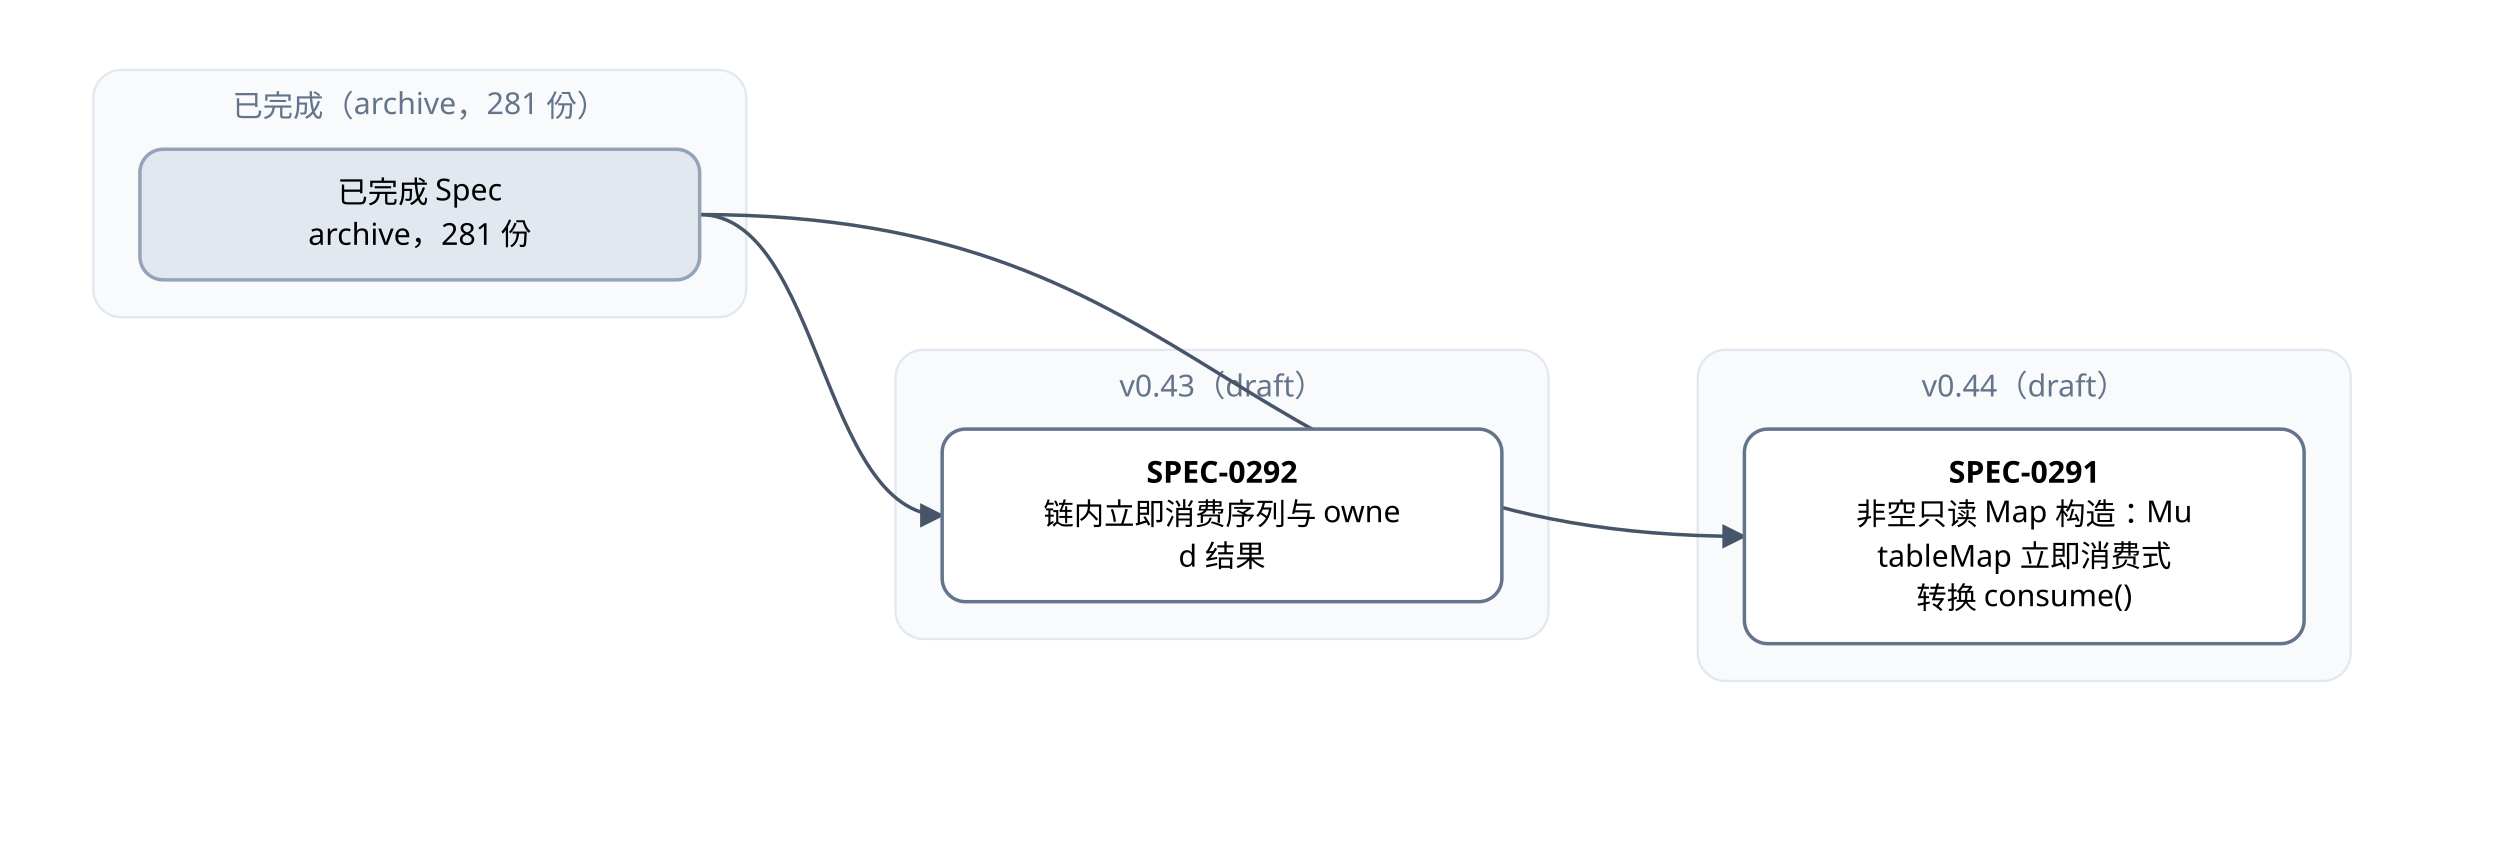
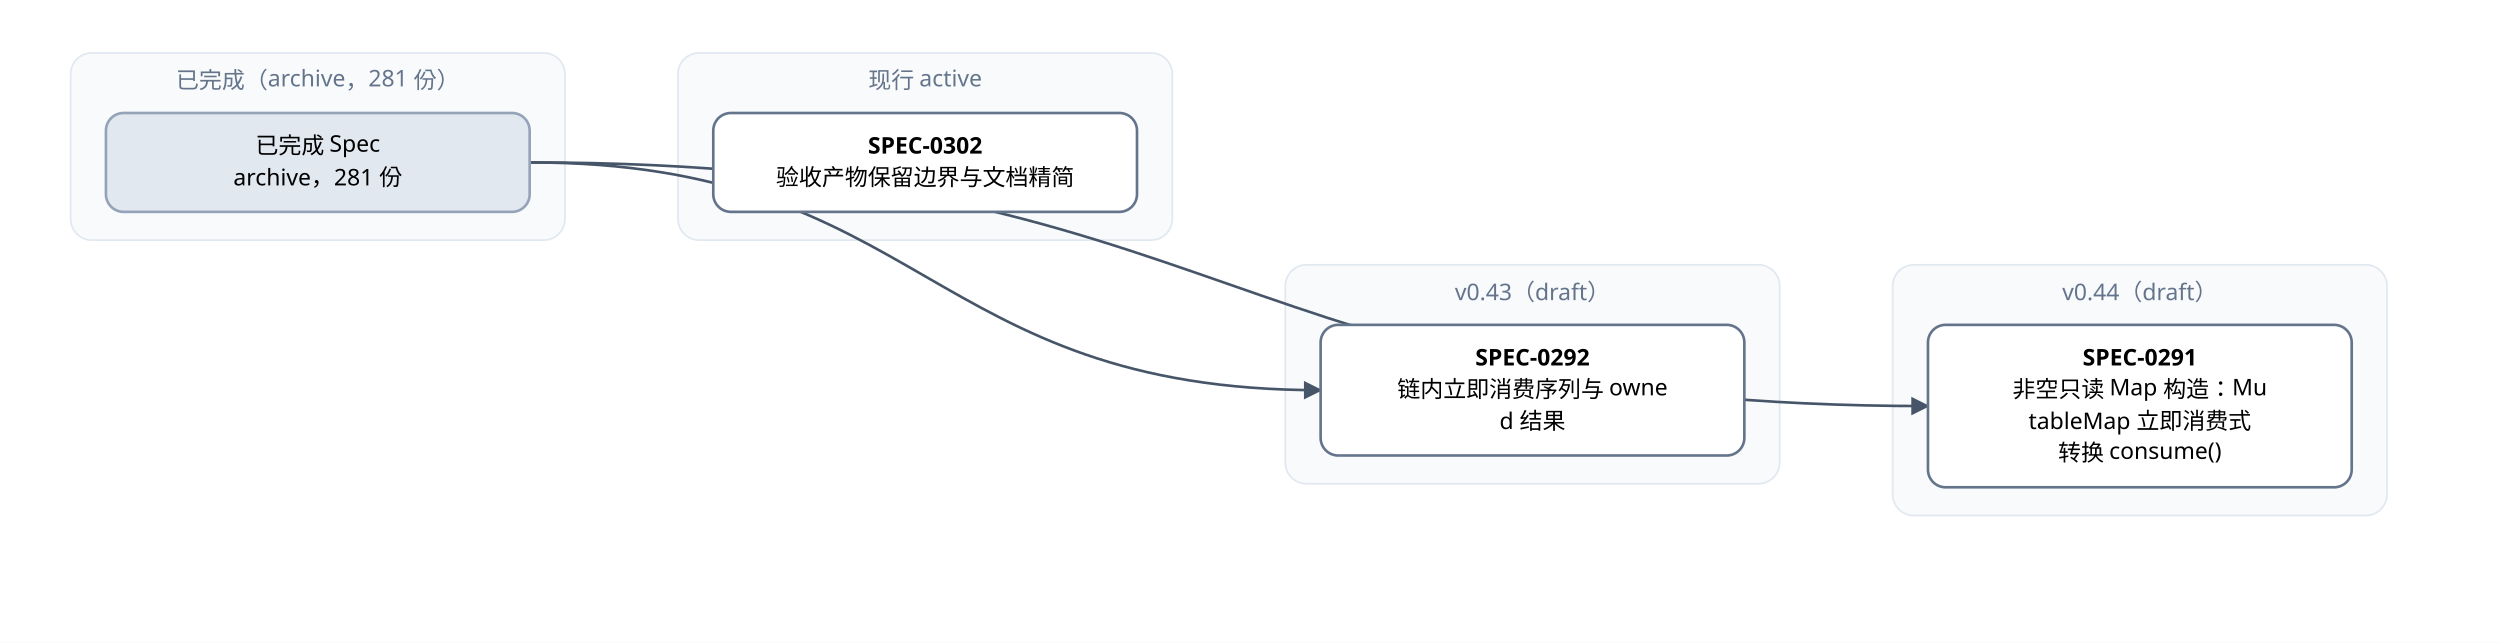
- <svg xmlns="http://www.w3.org/2000/svg" width="1072" height="364" viewBox="0 0 1072 364" font-family="PingFang SC, Microsoft YaHei, sans-serif">
+ <svg xmlns="http://www.w3.org/2000/svg" width="1416" height="364" viewBox="0 0 1416 364" font-family="PingFang SC, Microsoft YaHei, sans-serif">
  <defs>
    <marker id="arrow" viewBox="0 0 10 10" refX="9" refY="5" markerWidth="7" markerHeight="7" orient="auto-start-reverse">
      <path d="M0,0 L10,5 L0,10 z" fill="#475569" />
    </marker>
  </defs>
-   <rect width="1072" height="364" fill="#ffffff" />
+   <rect width="1416" height="364" fill="#ffffff" />
  <rect x="40" y="30" width="280" height="106" rx="12" fill="#f8fafc" stroke="#e2e8f0" />
  <text x="180" y="50" text-anchor="middle" font-size="13" fill="#64748b">已完成（archive，281 份）</text>
-   <rect x="384" y="150" width="280" height="124" rx="12" fill="#f8fafc" stroke="#e2e8f0" />
-   <text x="524" y="170" text-anchor="middle" font-size="13" fill="#64748b">v0.43（draft）</text>
-   <rect x="728" y="150" width="280" height="142" rx="12" fill="#f8fafc" stroke="#e2e8f0" />
-   <text x="868" y="170" text-anchor="middle" font-size="13" fill="#64748b">v0.44（draft）</text>
-   <path d="M 300 92 C 524 92, 524 230, 748 230" fill="none" stroke="#475569" stroke-width="1.5" marker-end="url(#arrow)" />
-   <path d="M 300 92 C 352 92, 352 221, 404 221" fill="none" stroke="#475569" stroke-width="1.5" marker-end="url(#arrow)" />
-   <rect x="748" y="184" width="240" height="92" rx="10" fill="#ffffff" stroke="#64748b" stroke-width="1.5" />
-   <text x="868" y="207" text-anchor="middle" font-size="13" font-weight="600">SPEC-0291</text>
-   <text x="868" y="225" text-anchor="middle" font-size="13">非空只读 Map 构造：Mu</text>
-   <text x="868" y="243" text-anchor="middle" font-size="13">tableMap 立即消费式</text>
-   <text x="868" y="261" text-anchor="middle" font-size="13">转换 consume()</text>
-   <rect x="404" y="184" width="240" height="74" rx="10" fill="#ffffff" stroke="#64748b" stroke-width="1.5" />
-   <text x="524" y="207" text-anchor="middle" font-size="13" font-weight="600">SPEC-0292</text>
-   <text x="524" y="225" text-anchor="middle" font-size="13">链内立即消费序列与 owne</text>
-   <text x="524" y="243" text-anchor="middle" font-size="13">d 结果</text>
+   <rect x="384" y="30" width="280" height="106" rx="12" fill="#f8fafc" stroke="#e2e8f0" />
+   <text x="524" y="50" text-anchor="middle" font-size="13" fill="#64748b">现行 active</text>
+   <rect x="728" y="150" width="280" height="124" rx="12" fill="#f8fafc" stroke="#e2e8f0" />
+   <text x="868" y="170" text-anchor="middle" font-size="13" fill="#64748b">v0.43（draft）</text>
+   <rect x="1072" y="150" width="280" height="142" rx="12" fill="#f8fafc" stroke="#e2e8f0" />
+   <text x="1212" y="170" text-anchor="middle" font-size="13" fill="#64748b">v0.44（draft）</text>
+   <path d="M 300 92 C 696 92, 696 230, 1092 230" fill="none" stroke="#475569" stroke-width="1.5" marker-end="url(#arrow)" />
+   <path d="M 300 92 C 524 92, 524 221, 748 221" fill="none" stroke="#475569" stroke-width="1.5" marker-end="url(#arrow)" />
+   <rect x="1092" y="184" width="240" height="92" rx="10" fill="#ffffff" stroke="#64748b" stroke-width="1.5" />
+   <text x="1212" y="207" text-anchor="middle" font-size="13" font-weight="600">SPEC-0291</text>
+   <text x="1212" y="225" text-anchor="middle" font-size="13">非空只读 Map 构造：Mu</text>
+   <text x="1212" y="243" text-anchor="middle" font-size="13">tableMap 立即消费式</text>
+   <text x="1212" y="261" text-anchor="middle" font-size="13">转换 consume()</text>
+   <rect x="748" y="184" width="240" height="74" rx="10" fill="#ffffff" stroke="#64748b" stroke-width="1.5" />
+   <text x="868" y="207" text-anchor="middle" font-size="13" font-weight="600">SPEC-0292</text>
+   <text x="868" y="225" text-anchor="middle" font-size="13">链内立即消费序列与 owne</text>
+   <text x="868" y="243" text-anchor="middle" font-size="13">d 结果</text>
+   <rect x="404" y="64" width="240" height="56" rx="10" fill="#ffffff" stroke="#64748b" stroke-width="1.5" />
+   <text x="524" y="87" text-anchor="middle" font-size="13" font-weight="600">SPEC-0302</text>
+   <text x="524" y="105" text-anchor="middle" font-size="13">验收产物保留边界与文档精简</text>
  <rect x="60" y="64" width="240" height="56" rx="10" fill="#e2e8f0" stroke="#94a3b8" stroke-width="1.5" />
  <text x="180" y="87" text-anchor="middle" font-size="13">已完成 Spec</text>
  <text x="180" y="105" text-anchor="middle" font-size="13">archive，281 份</text>
</svg>
